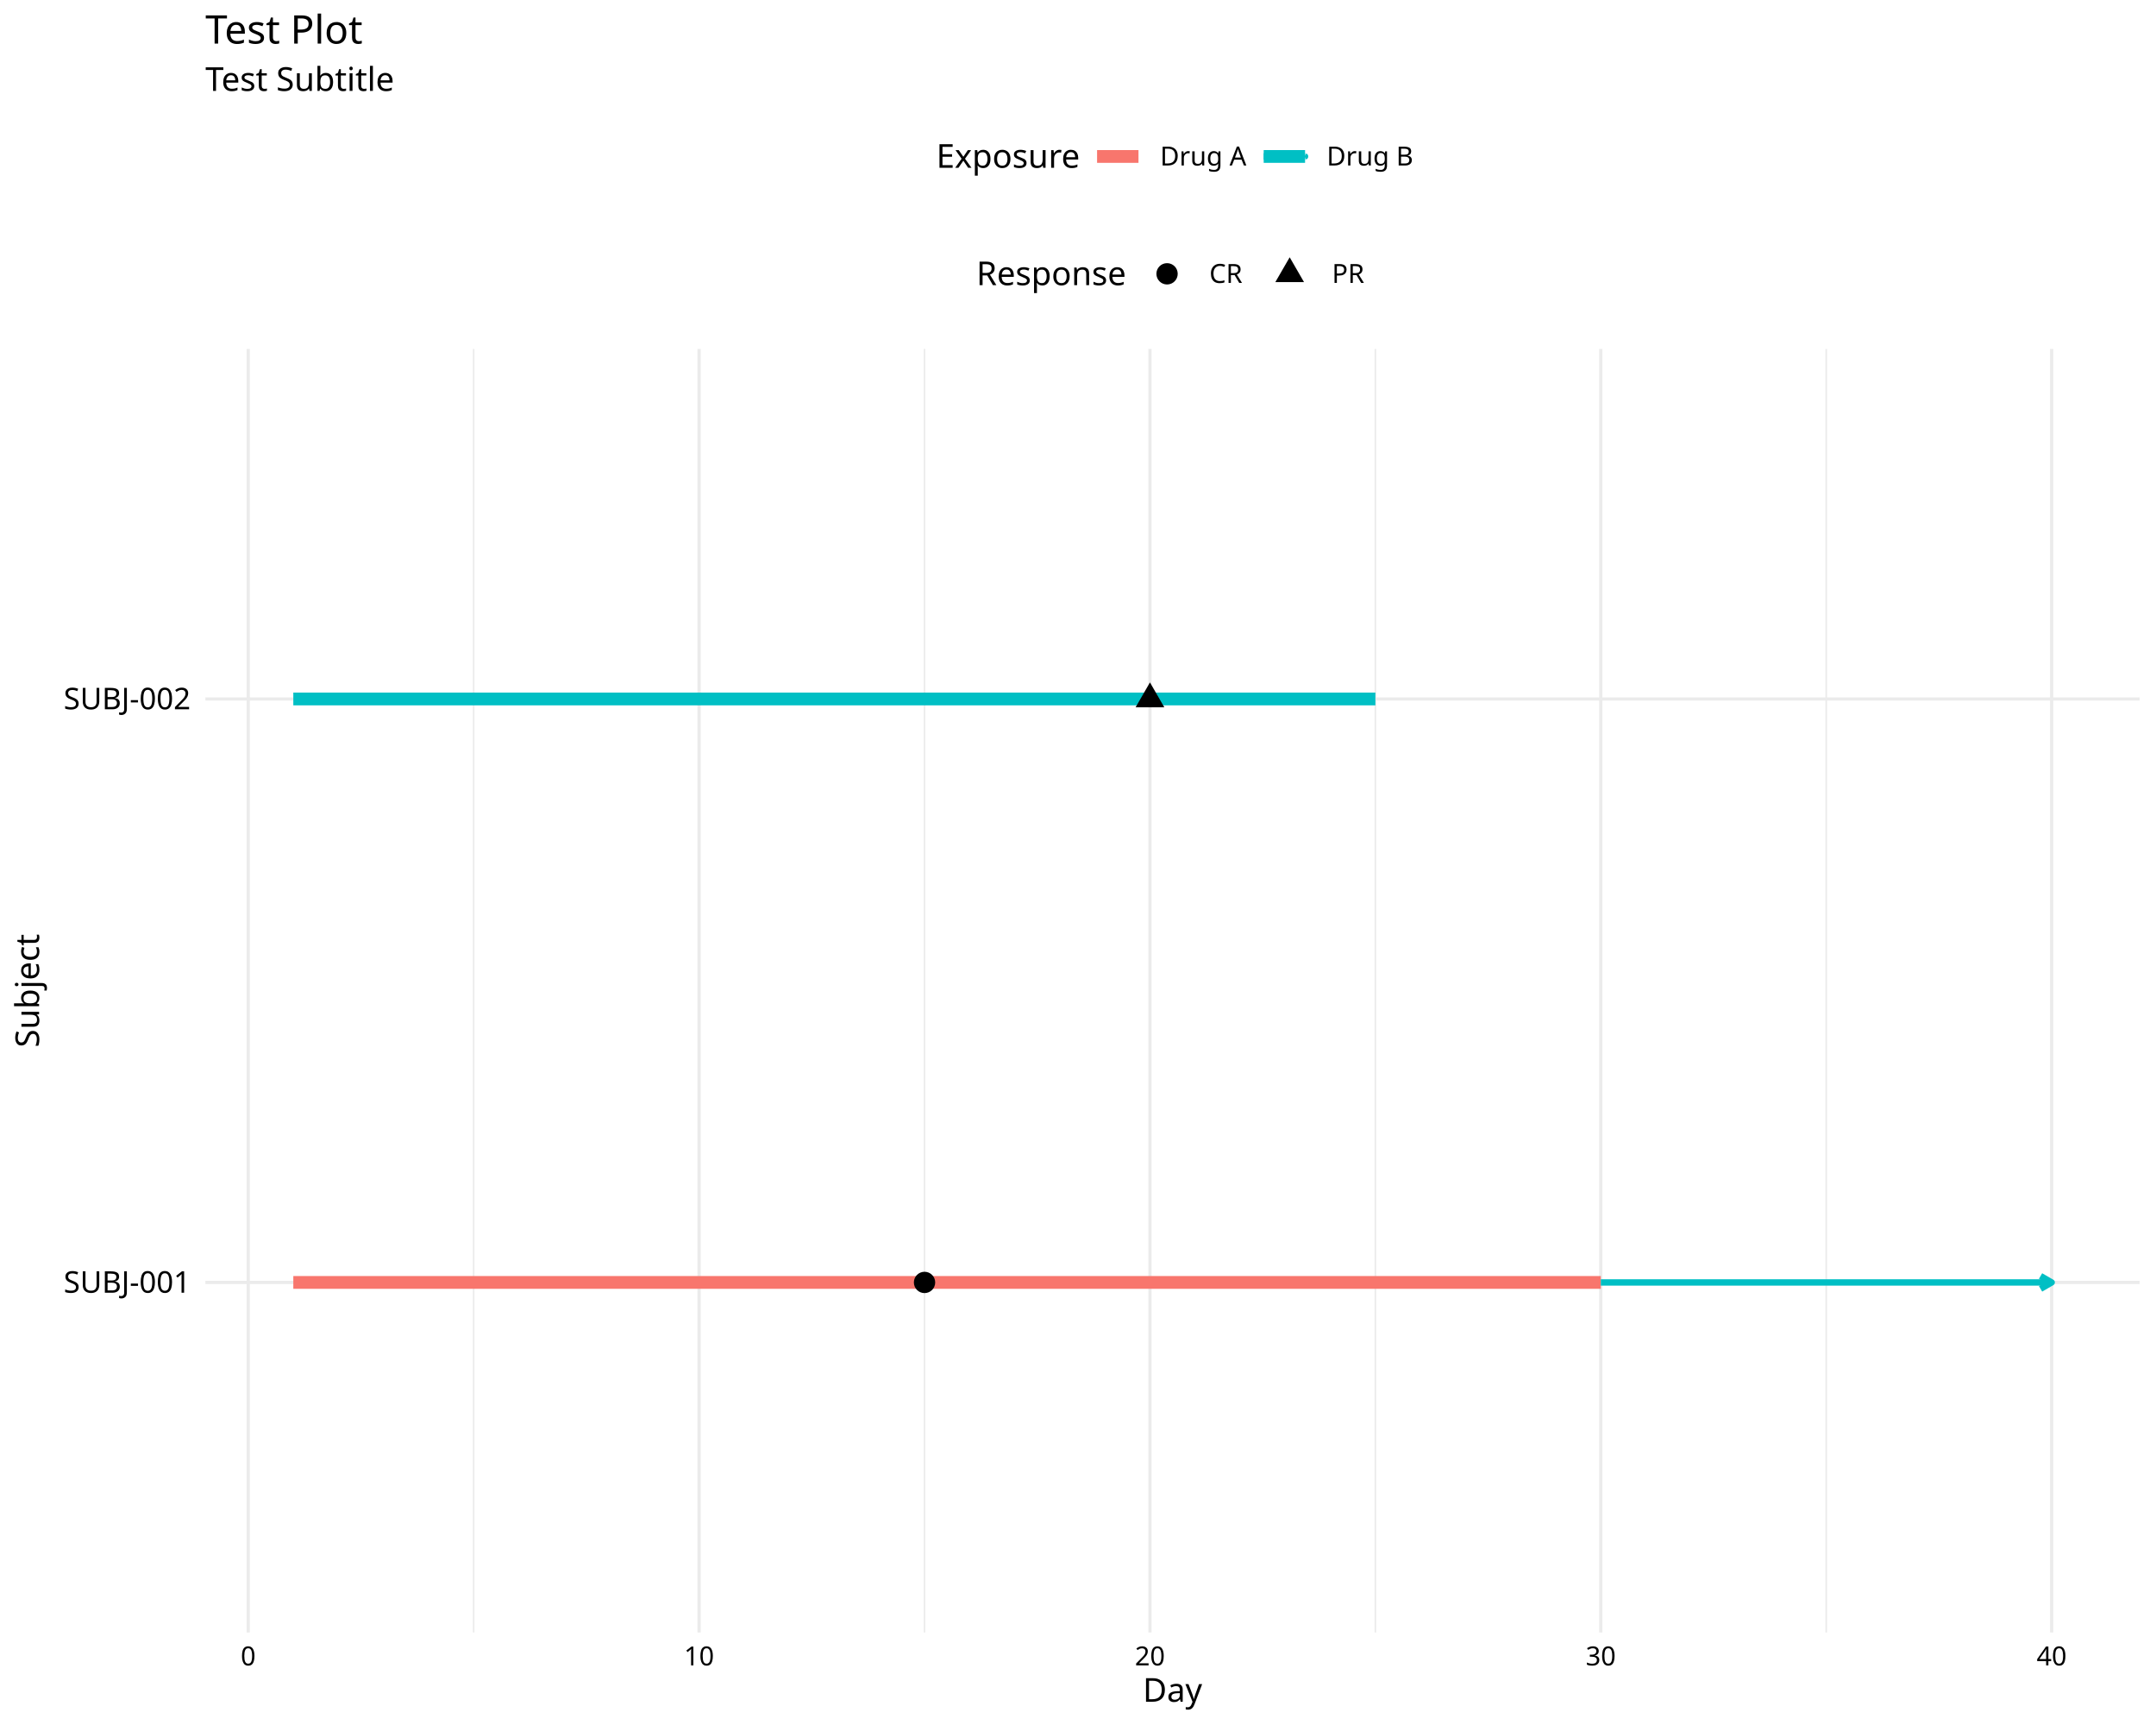
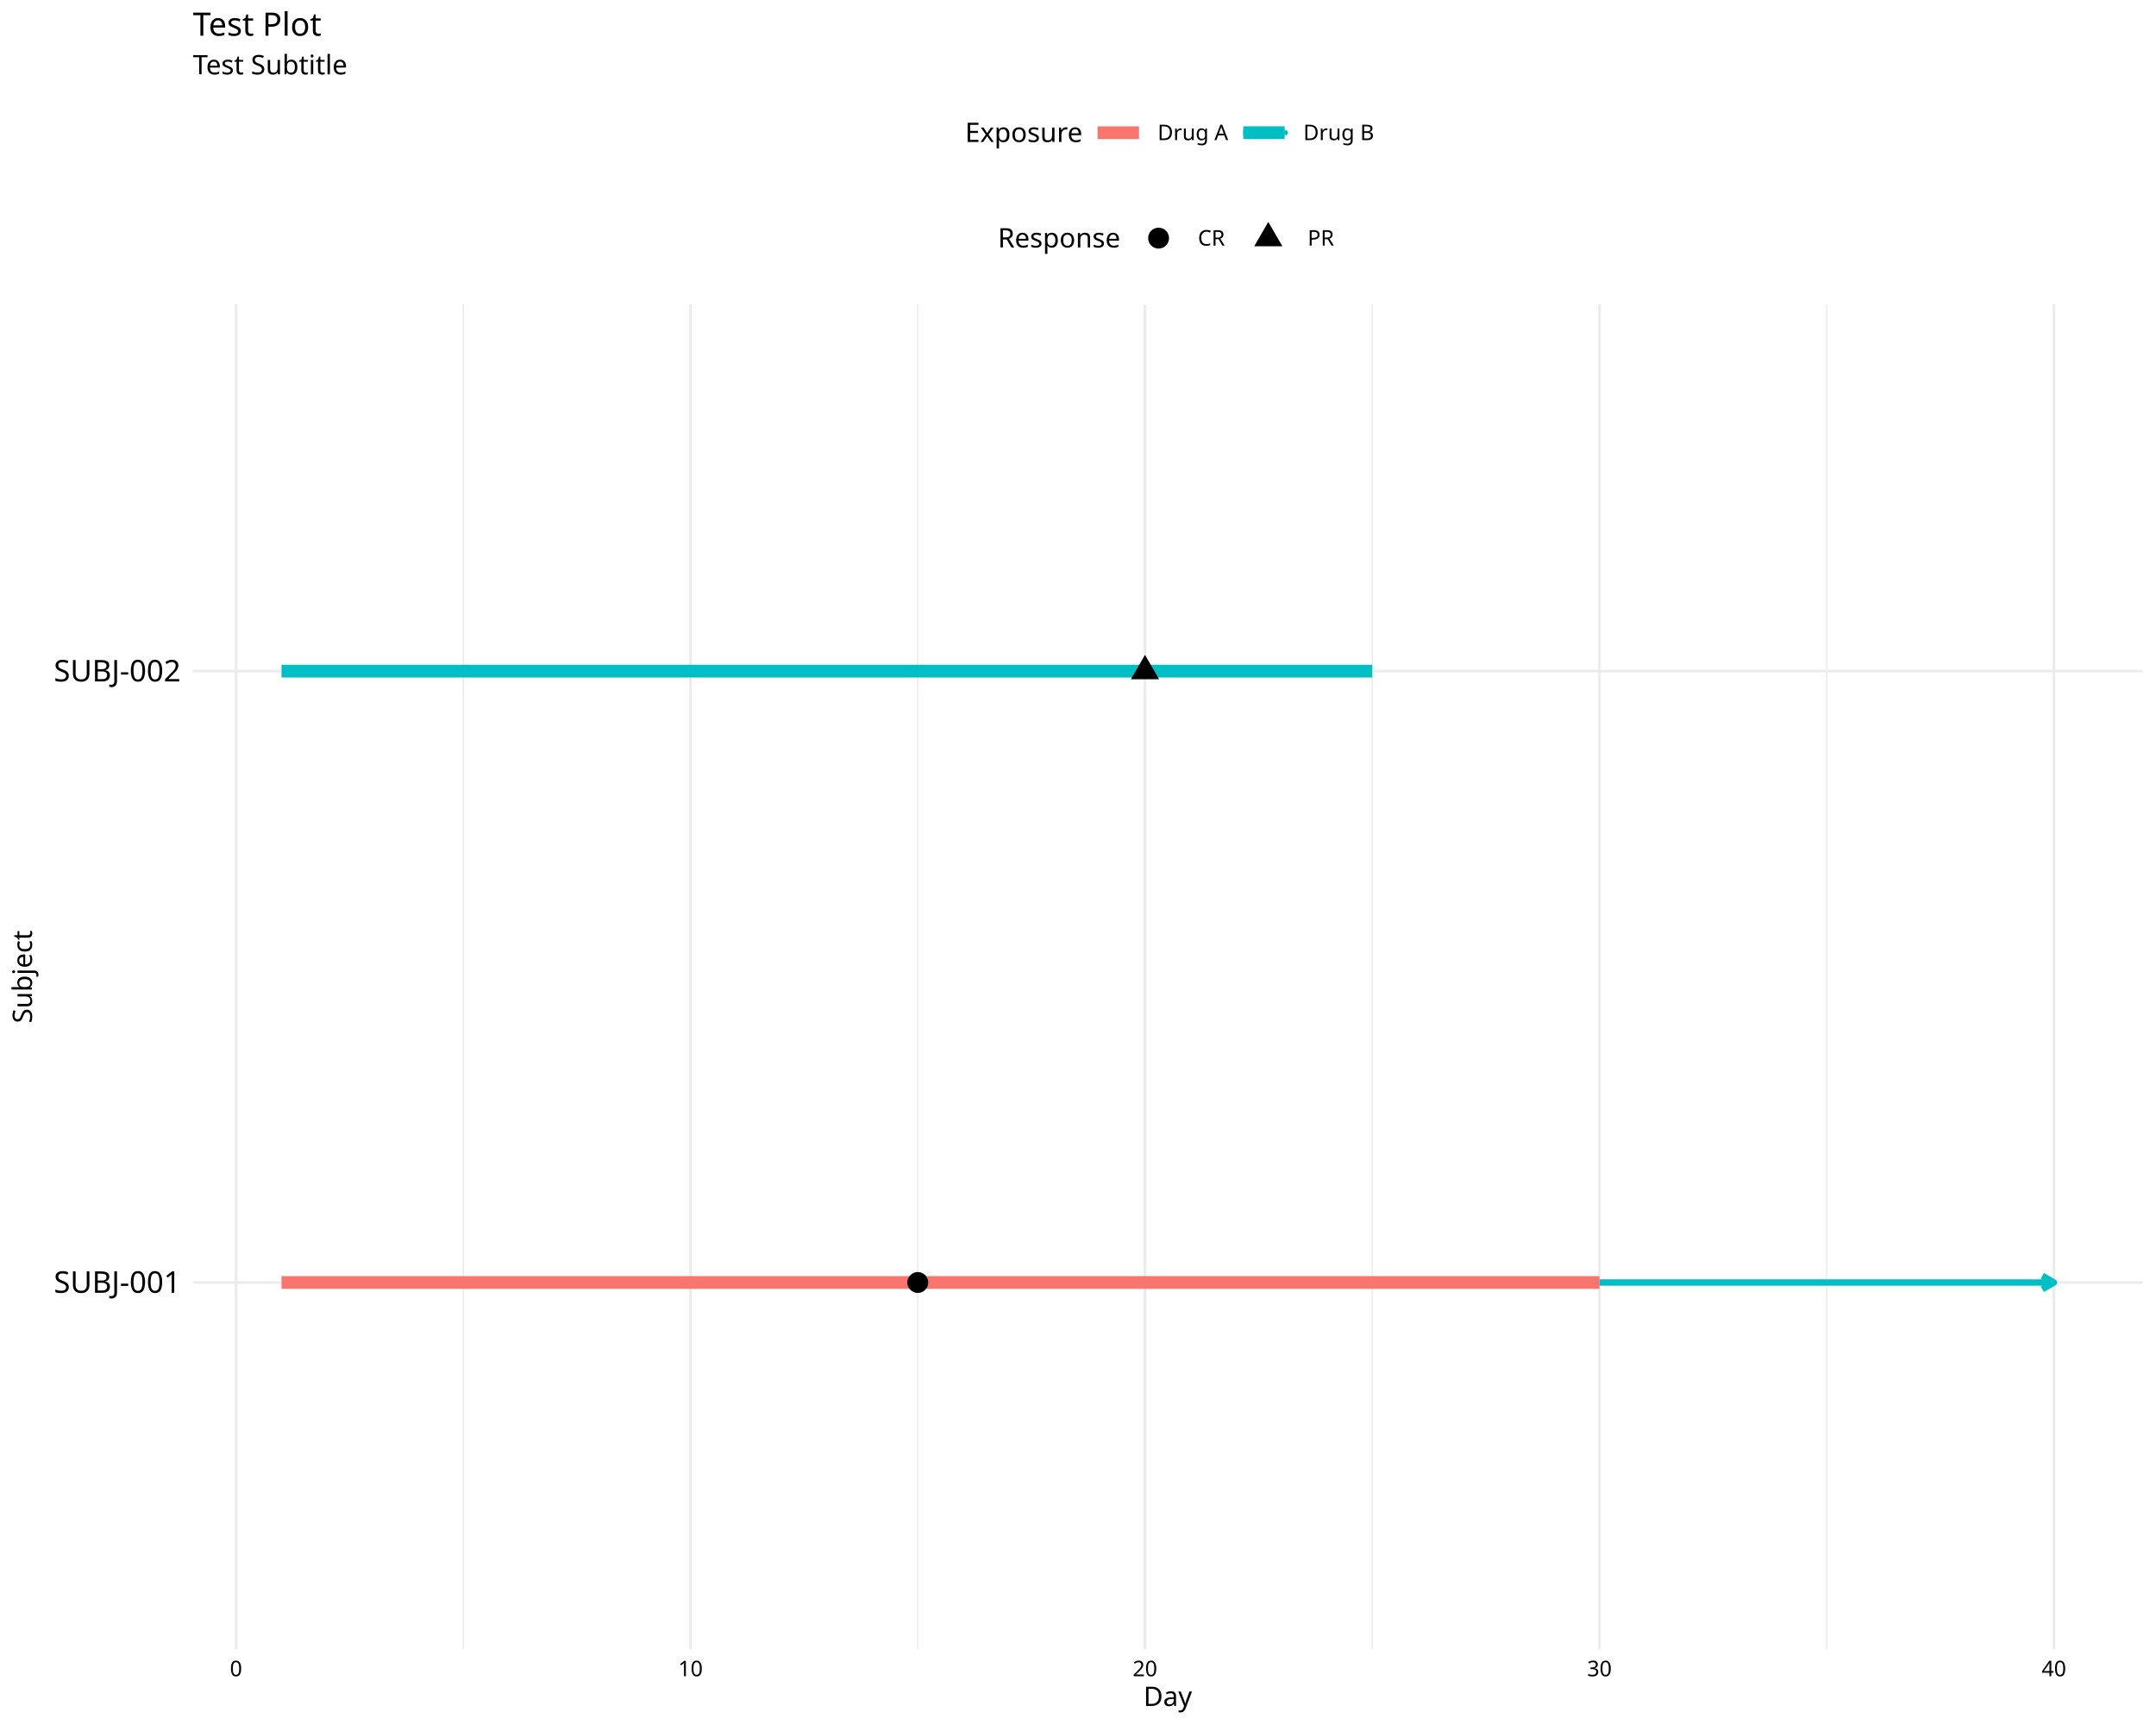
<svg xmlns="http://www.w3.org/2000/svg" class="svglite" data-engine-version="2.0" width="720.00pt" height="576.00pt" viewBox="0 0 720.00 576.00">
  <defs>
    <style type="text/css">
    .svglite line, .svglite polyline, .svglite polygon, .svglite path, .svglite rect, .svglite circle {
      fill: none;
      stroke: #000000;
      stroke-linecap: round;
      stroke-linejoin: round;
      stroke-miterlimit: 10.00;
    }
  </style>
  </defs>
  <rect width="100%" height="100%" style="stroke: none; fill: #FFFFFF;" />
  <defs>
    <clipPath id="cpMC4wMHw3MjAuMDB8MC4wMHw1NzYuMDA=">
      <rect x="0.00" y="0.00" width="720.00" height="576.00" />
    </clipPath>
  </defs>
  <g clip-path="url(#cpMC4wMHw3MjAuMDB8MC4wMHw1NzYuMDA=)">
-     <rect x="0.00" y="0.00" width="720.00" height="576.00" style="stroke-width: 1.07; stroke: none; fill: #FFFFFF;" />
+     <rect x="0.00" y="0.00" width="720.00" height="576.00" style="stroke-width: 0.87; stroke: none; fill: #FFFFFF;" />
  </g>
  <defs>
-     <clipPath id="cpNjguNTl8NzE0LjUyfDExNi41MXw1NDUuMTE=">
-       <rect x="68.59" y="116.51" width="645.93" height="428.60" />
+     <clipPath id="cpNjQuNDF8NzE1LjUyfDEwMS42MXw1NTAuNzM=">
+       <rect x="64.41" y="101.61" width="651.11" height="449.12" />
    </clipPath>
  </defs>
-   <g clip-path="url(#cpNjguNTl8NzE0LjUyfDExNi41MXw1NDUuMTE=)">
-     <polyline points="158.18,545.11 158.18,116.51 " style="stroke-width: 0.53; stroke: #EBEBEB; stroke-linecap: butt;" />
-     <polyline points="308.75,545.11 308.75,116.51 " style="stroke-width: 0.53; stroke: #EBEBEB; stroke-linecap: butt;" />
-     <polyline points="459.31,545.11 459.31,116.51 " style="stroke-width: 0.53; stroke: #EBEBEB; stroke-linecap: butt;" />
-     <polyline points="609.88,545.11 609.88,116.51 " style="stroke-width: 0.53; stroke: #EBEBEB; stroke-linecap: butt;" />
-     <polyline points="68.59,428.22 714.52,428.22 " style="stroke-width: 1.07; stroke: #EBEBEB; stroke-linecap: butt;" />
-     <polyline points="68.59,233.40 714.52,233.40 " style="stroke-width: 1.07; stroke: #EBEBEB; stroke-linecap: butt;" />
-     <polyline points="82.90,545.11 82.90,116.51 " style="stroke-width: 1.07; stroke: #EBEBEB; stroke-linecap: butt;" />
-     <polyline points="233.46,545.11 233.46,116.51 " style="stroke-width: 1.07; stroke: #EBEBEB; stroke-linecap: butt;" />
-     <polyline points="384.03,545.11 384.03,116.51 " style="stroke-width: 1.07; stroke: #EBEBEB; stroke-linecap: butt;" />
-     <polyline points="534.59,545.11 534.59,116.51 " style="stroke-width: 1.07; stroke: #EBEBEB; stroke-linecap: butt;" />
-     <polyline points="685.16,545.11 685.16,116.51 " style="stroke-width: 1.07; stroke: #EBEBEB; stroke-linecap: butt;" />
-     <line x1="97.95" y1="428.22" x2="534.59" y2="428.22" style="stroke-width: 4.27; stroke: #F8766D; stroke-linecap: butt;" />
-     <line x1="97.95" y1="233.40" x2="459.31" y2="233.40" style="stroke-width: 4.27; stroke: #00BFC4; stroke-linecap: butt;" />
-     <line x1="534.59" y1="428.22" x2="685.16" y2="428.22" style="stroke-width: 2.13; stroke: #00BFC4; stroke-linecap: butt;" />
-     <polyline points="681.45,430.36 685.16,428.22 681.45,426.08 " style="stroke-width: 2.13; stroke: #00BFC4; stroke-linecap: butt;" />
-     <circle cx="308.75" cy="428.22" r="3.56" style="stroke-width: 0.71; stroke: none; fill: #000000;" />
-     <polygon points="384.03,227.87 388.82,236.17 379.24,236.17 " style="stroke-width: 0.71; stroke: none; fill: #000000;" />
+   <g clip-path="url(#cpNjQuNDF8NzE1LjUyfDEwMS42MXw1NTAuNzM=)">
+     <polyline points="154.71,550.73 154.71,101.61 " style="stroke-width: 0.44; stroke: #EBEBEB; stroke-linecap: butt;" />
+     <polyline points="306.49,550.73 306.49,101.61 " style="stroke-width: 0.44; stroke: #EBEBEB; stroke-linecap: butt;" />
+     <polyline points="458.26,550.73 458.26,101.61 " style="stroke-width: 0.44; stroke: #EBEBEB; stroke-linecap: butt;" />
+     <polyline points="610.03,550.73 610.03,101.61 " style="stroke-width: 0.44; stroke: #EBEBEB; stroke-linecap: butt;" />
+     <polyline points="64.41,428.24 715.52,428.24 " style="stroke-width: 0.87; stroke: #EBEBEB; stroke-linecap: butt;" />
+     <polyline points="64.41,224.10 715.52,224.10 " style="stroke-width: 0.87; stroke: #EBEBEB; stroke-linecap: butt;" />
+     <polyline points="78.83,550.73 78.83,101.61 " style="stroke-width: 0.87; stroke: #EBEBEB; stroke-linecap: butt;" />
+     <polyline points="230.60,550.73 230.60,101.61 " style="stroke-width: 0.87; stroke: #EBEBEB; stroke-linecap: butt;" />
+     <polyline points="382.37,550.73 382.37,101.61 " style="stroke-width: 0.87; stroke: #EBEBEB; stroke-linecap: butt;" />
+     <polyline points="534.15,550.73 534.15,101.61 " style="stroke-width: 0.87; stroke: #EBEBEB; stroke-linecap: butt;" />
+     <polyline points="685.92,550.73 685.92,101.61 " style="stroke-width: 0.87; stroke: #EBEBEB; stroke-linecap: butt;" />
+     <line x1="94.01" y1="428.24" x2="534.15" y2="428.24" style="stroke-width: 4.27; stroke: #F8766D; stroke-linecap: butt;" />
+     <line x1="94.01" y1="224.10" x2="458.26" y2="224.10" style="stroke-width: 4.27; stroke: #00BFC4; stroke-linecap: butt;" />
+     <line x1="534.15" y1="428.24" x2="685.92" y2="428.24" style="stroke-width: 2.13; stroke: #00BFC4; stroke-linecap: butt;" />
+     <polyline points="682.03,430.49 685.92,428.24 682.03,426.00 " style="stroke-width: 2.13; stroke: #00BFC4; stroke-linecap: butt;" />
+     <circle cx="306.49" cy="428.24" r="3.49" style="stroke-width: 0.58; stroke: none; fill: #000000;" />
+     <polygon points="382.37,218.67 387.08,226.81 377.67,226.81 " style="stroke-width: 0.58; stroke: none; fill: #000000;" />
  </g>
  <g clip-path="url(#cpMC4wMHw3MjAuMDB8MC4wMHw1NzYuMDA=)">
-     <text x="63.66" y="431.66" text-anchor="end" style="font-size: 10.00px; font-family: sans;" textLength="45.59px" lengthAdjust="spacingAndGlyphs">SUBJ-001</text>
-     <text x="63.66" y="236.84" text-anchor="end" style="font-size: 10.00px; font-family: sans;" textLength="45.59px" lengthAdjust="spacingAndGlyphs">SUBJ-002</text>
-     <text x="82.90" y="556.10" text-anchor="middle" style="font-size: 8.80px; font-family: sans;" textLength="4.89px" lengthAdjust="spacingAndGlyphs">0</text>
-     <text x="233.46" y="556.10" text-anchor="middle" style="font-size: 8.80px; font-family: sans;" textLength="9.79px" lengthAdjust="spacingAndGlyphs">10</text>
-     <text x="384.03" y="556.10" text-anchor="middle" style="font-size: 8.80px; font-family: sans;" textLength="9.79px" lengthAdjust="spacingAndGlyphs">20</text>
-     <text x="534.59" y="556.10" text-anchor="middle" style="font-size: 8.80px; font-family: sans;" textLength="9.79px" lengthAdjust="spacingAndGlyphs">30</text>
-     <text x="685.16" y="556.10" text-anchor="middle" style="font-size: 8.80px; font-family: sans;" textLength="9.79px" lengthAdjust="spacingAndGlyphs">40</text>
-     <text x="391.56" y="568.24" text-anchor="middle" style="font-size: 11.00px; font-family: sans;" textLength="19.57px" lengthAdjust="spacingAndGlyphs">Day</text>
-     <text transform="translate(13.05,330.81) rotate(-90)" text-anchor="middle" style="font-size: 11.00px; font-family: sans;" textLength="36.70px" lengthAdjust="spacingAndGlyphs">Subject</text>
-     <text x="312.68" y="56.02" style="font-size: 11.00px; font-family: sans;" textLength="46.48px" lengthAdjust="spacingAndGlyphs">Exposure</text>
-     <line x1="366.37" y1="52.24" x2="380.20" y2="52.24" style="stroke-width: 4.27; stroke: #F8766D; stroke-linecap: butt;" />
-     <line x1="422.01" y1="52.24" x2="435.83" y2="52.24" style="stroke-width: 4.27; stroke: #00BFC4; stroke-linecap: butt;" />
-     <line x1="422.01" y1="52.24" x2="435.83" y2="52.24" style="stroke-width: 2.13; stroke: #00BFC4; stroke-linecap: butt;" />
-     <polyline points="435.68,52.32 435.83,52.24 435.68,52.15 " style="stroke-width: 2.13; stroke: #00BFC4; stroke-linecap: butt;" />
-     <text x="387.41" y="55.26" style="font-size: 8.80px; font-family: sans;" textLength="27.39px" lengthAdjust="spacingAndGlyphs">Drug A</text>
-     <text x="443.04" y="55.26" style="font-size: 8.80px; font-family: sans;" textLength="27.39px" lengthAdjust="spacingAndGlyphs">Drug B</text>
-     <text x="326.07" y="95.22" style="font-size: 11.00px; font-family: sans;" textLength="49.55px" lengthAdjust="spacingAndGlyphs">Response</text>
-     <circle cx="389.74" cy="91.43" r="3.56" style="stroke-width: 0.71; stroke: none; fill: #000000;" />
-     <polygon points="430.69,85.91 435.48,94.20 425.90,94.20 " style="stroke-width: 0.71; stroke: none; fill: #000000;" />
-     <text x="403.86" y="94.46" style="font-size: 8.80px; font-family: sans;" textLength="12.71px" lengthAdjust="spacingAndGlyphs">CR</text>
-     <text x="444.81" y="94.46" style="font-size: 8.80px; font-family: sans;" textLength="12.23px" lengthAdjust="spacingAndGlyphs">PR</text>
-     <text x="68.59" y="30.35" style="font-size: 11.00px; font-family: sans;" textLength="61.14px" lengthAdjust="spacingAndGlyphs">Test Subtitle</text>
-     <text x="68.59" y="14.56" style="font-size: 13.20px; font-family: sans;" textLength="52.09px" lengthAdjust="spacingAndGlyphs">Test Plot</text>
+     <text x="60.37" y="431.68" text-anchor="end" style="font-size: 10.00px; font-family: sans;" textLength="45.59px" lengthAdjust="spacingAndGlyphs">SUBJ-001</text>
+     <text x="60.37" y="227.54" text-anchor="end" style="font-size: 10.00px; font-family: sans;" textLength="45.59px" lengthAdjust="spacingAndGlyphs">SUBJ-002</text>
+     <text x="78.83" y="559.72" text-anchor="middle" style="font-size: 7.20px; font-family: sans;" textLength="4.00px" lengthAdjust="spacingAndGlyphs">0</text>
+     <text x="230.60" y="559.72" text-anchor="middle" style="font-size: 7.20px; font-family: sans;" textLength="8.01px" lengthAdjust="spacingAndGlyphs">10</text>
+     <text x="382.37" y="559.72" text-anchor="middle" style="font-size: 7.20px; font-family: sans;" textLength="8.01px" lengthAdjust="spacingAndGlyphs">20</text>
+     <text x="534.15" y="559.72" text-anchor="middle" style="font-size: 7.20px; font-family: sans;" textLength="8.01px" lengthAdjust="spacingAndGlyphs">30</text>
+     <text x="685.92" y="559.72" text-anchor="middle" style="font-size: 7.20px; font-family: sans;" textLength="8.01px" lengthAdjust="spacingAndGlyphs">40</text>
+     <text x="389.96" y="569.65" text-anchor="middle" style="font-size: 9.00px; font-family: sans;" textLength="16.01px" lengthAdjust="spacingAndGlyphs">Day</text>
+     <text transform="translate(10.68,326.17) rotate(-90)" text-anchor="middle" style="font-size: 9.00px; font-family: sans;" textLength="30.02px" lengthAdjust="spacingAndGlyphs">Subject</text>
+     <text x="322.29" y="47.41" style="font-size: 9.00px; font-family: sans;" textLength="38.03px" lengthAdjust="spacingAndGlyphs">Exposure</text>
+     <line x1="366.53" y1="44.31" x2="380.36" y2="44.31" style="stroke-width: 4.27; stroke: #F8766D; stroke-linecap: butt;" />
+     <line x1="415.19" y1="44.31" x2="429.01" y2="44.31" style="stroke-width: 4.27; stroke: #00BFC4; stroke-linecap: butt;" />
+     <line x1="415.19" y1="44.31" x2="429.01" y2="44.31" style="stroke-width: 2.13; stroke: #00BFC4; stroke-linecap: butt;" />
+     <polyline points="428.86,44.40 429.01,44.31 428.86,44.22 " style="stroke-width: 2.13; stroke: #00BFC4; stroke-linecap: butt;" />
+     <text x="386.57" y="46.79" style="font-size: 7.20px; font-family: sans;" textLength="22.41px" lengthAdjust="spacingAndGlyphs">Drug A</text>
+     <text x="435.23" y="46.79" style="font-size: 7.20px; font-family: sans;" textLength="22.41px" lengthAdjust="spacingAndGlyphs">Drug B</text>
+     <text x="333.24" y="82.62" style="font-size: 9.00px; font-family: sans;" textLength="40.54px" lengthAdjust="spacingAndGlyphs">Response</text>
+     <circle cx="386.91" cy="79.52" r="3.49" style="stroke-width: 0.58; stroke: none; fill: #000000;" />
+     <polygon points="423.55,74.09 428.26,82.24 418.85,82.24 " style="stroke-width: 0.58; stroke: none; fill: #000000;" />
+     <text x="400.03" y="82.00" style="font-size: 7.20px; font-family: sans;" textLength="10.40px" lengthAdjust="spacingAndGlyphs">CR</text>
+     <text x="436.68" y="82.00" style="font-size: 7.20px; font-family: sans;" textLength="10.01px" lengthAdjust="spacingAndGlyphs">PR</text>
+     <text x="64.41" y="24.83" style="font-size: 9.00px; font-family: sans;" textLength="50.03px" lengthAdjust="spacingAndGlyphs">Test Subtitle</text>
+     <text x="64.41" y="11.92" style="font-size: 10.80px; font-family: sans;" textLength="42.62px" lengthAdjust="spacingAndGlyphs">Test Plot</text>
  </g>
</svg>
